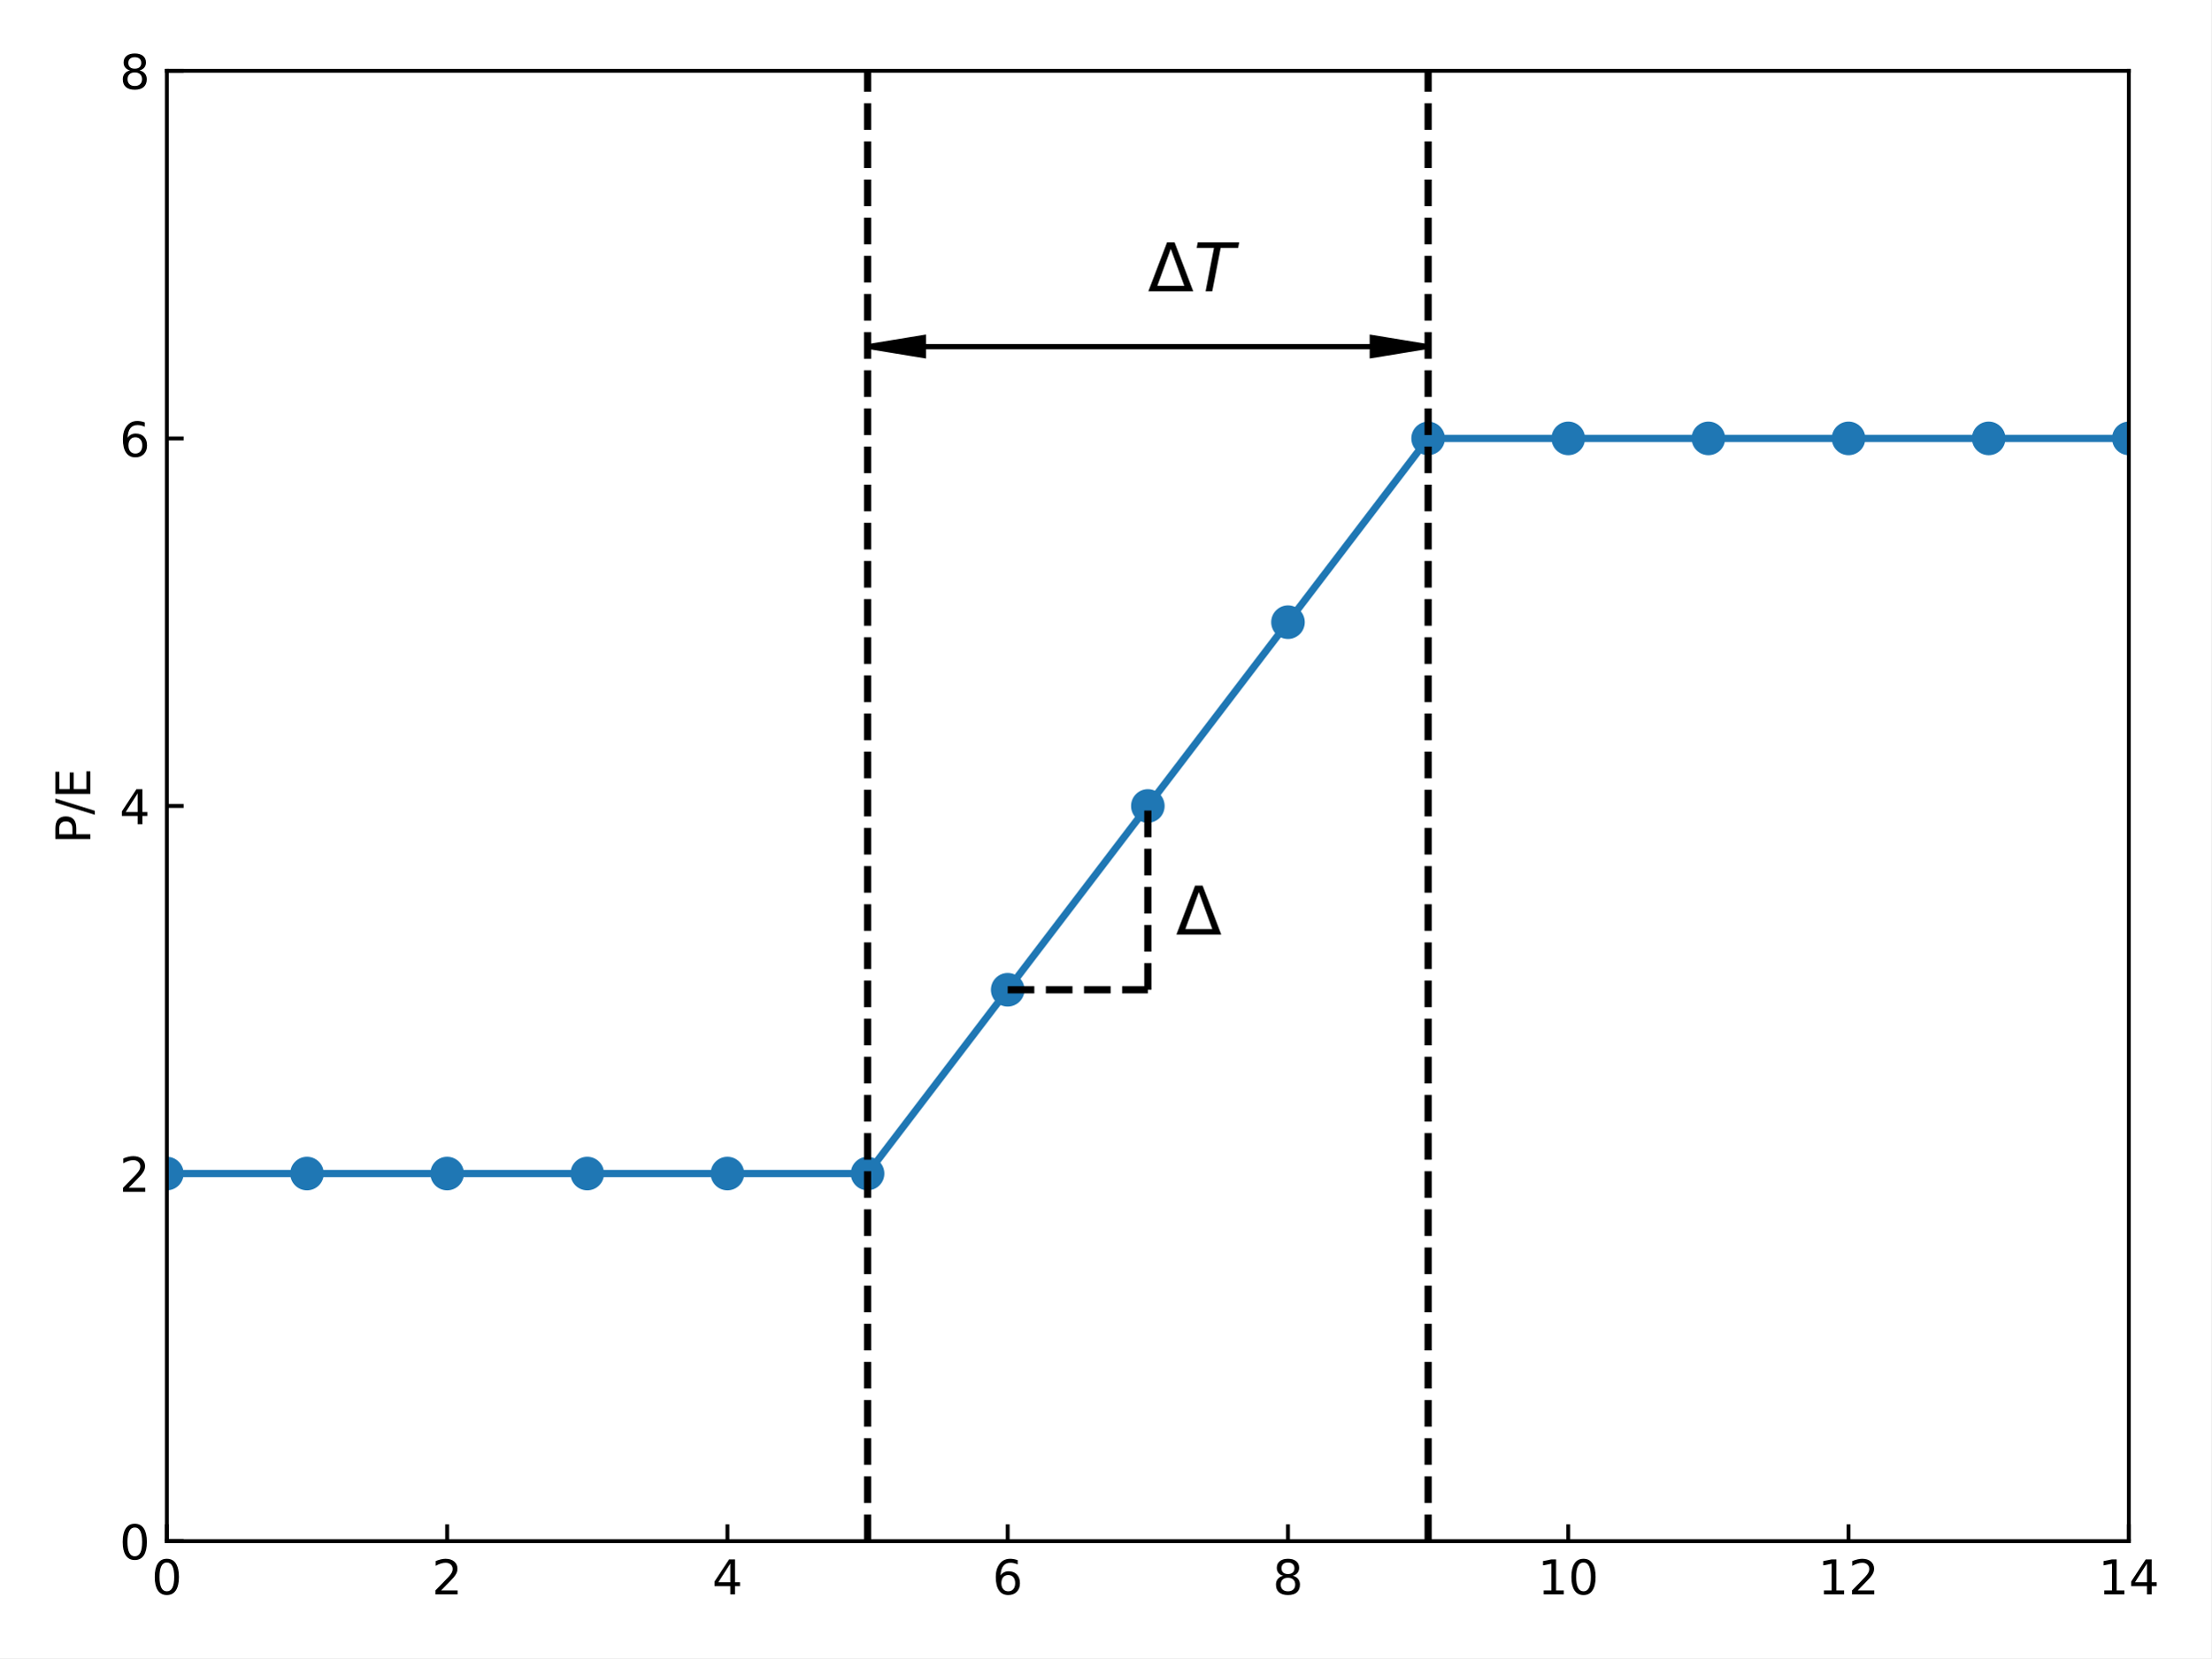
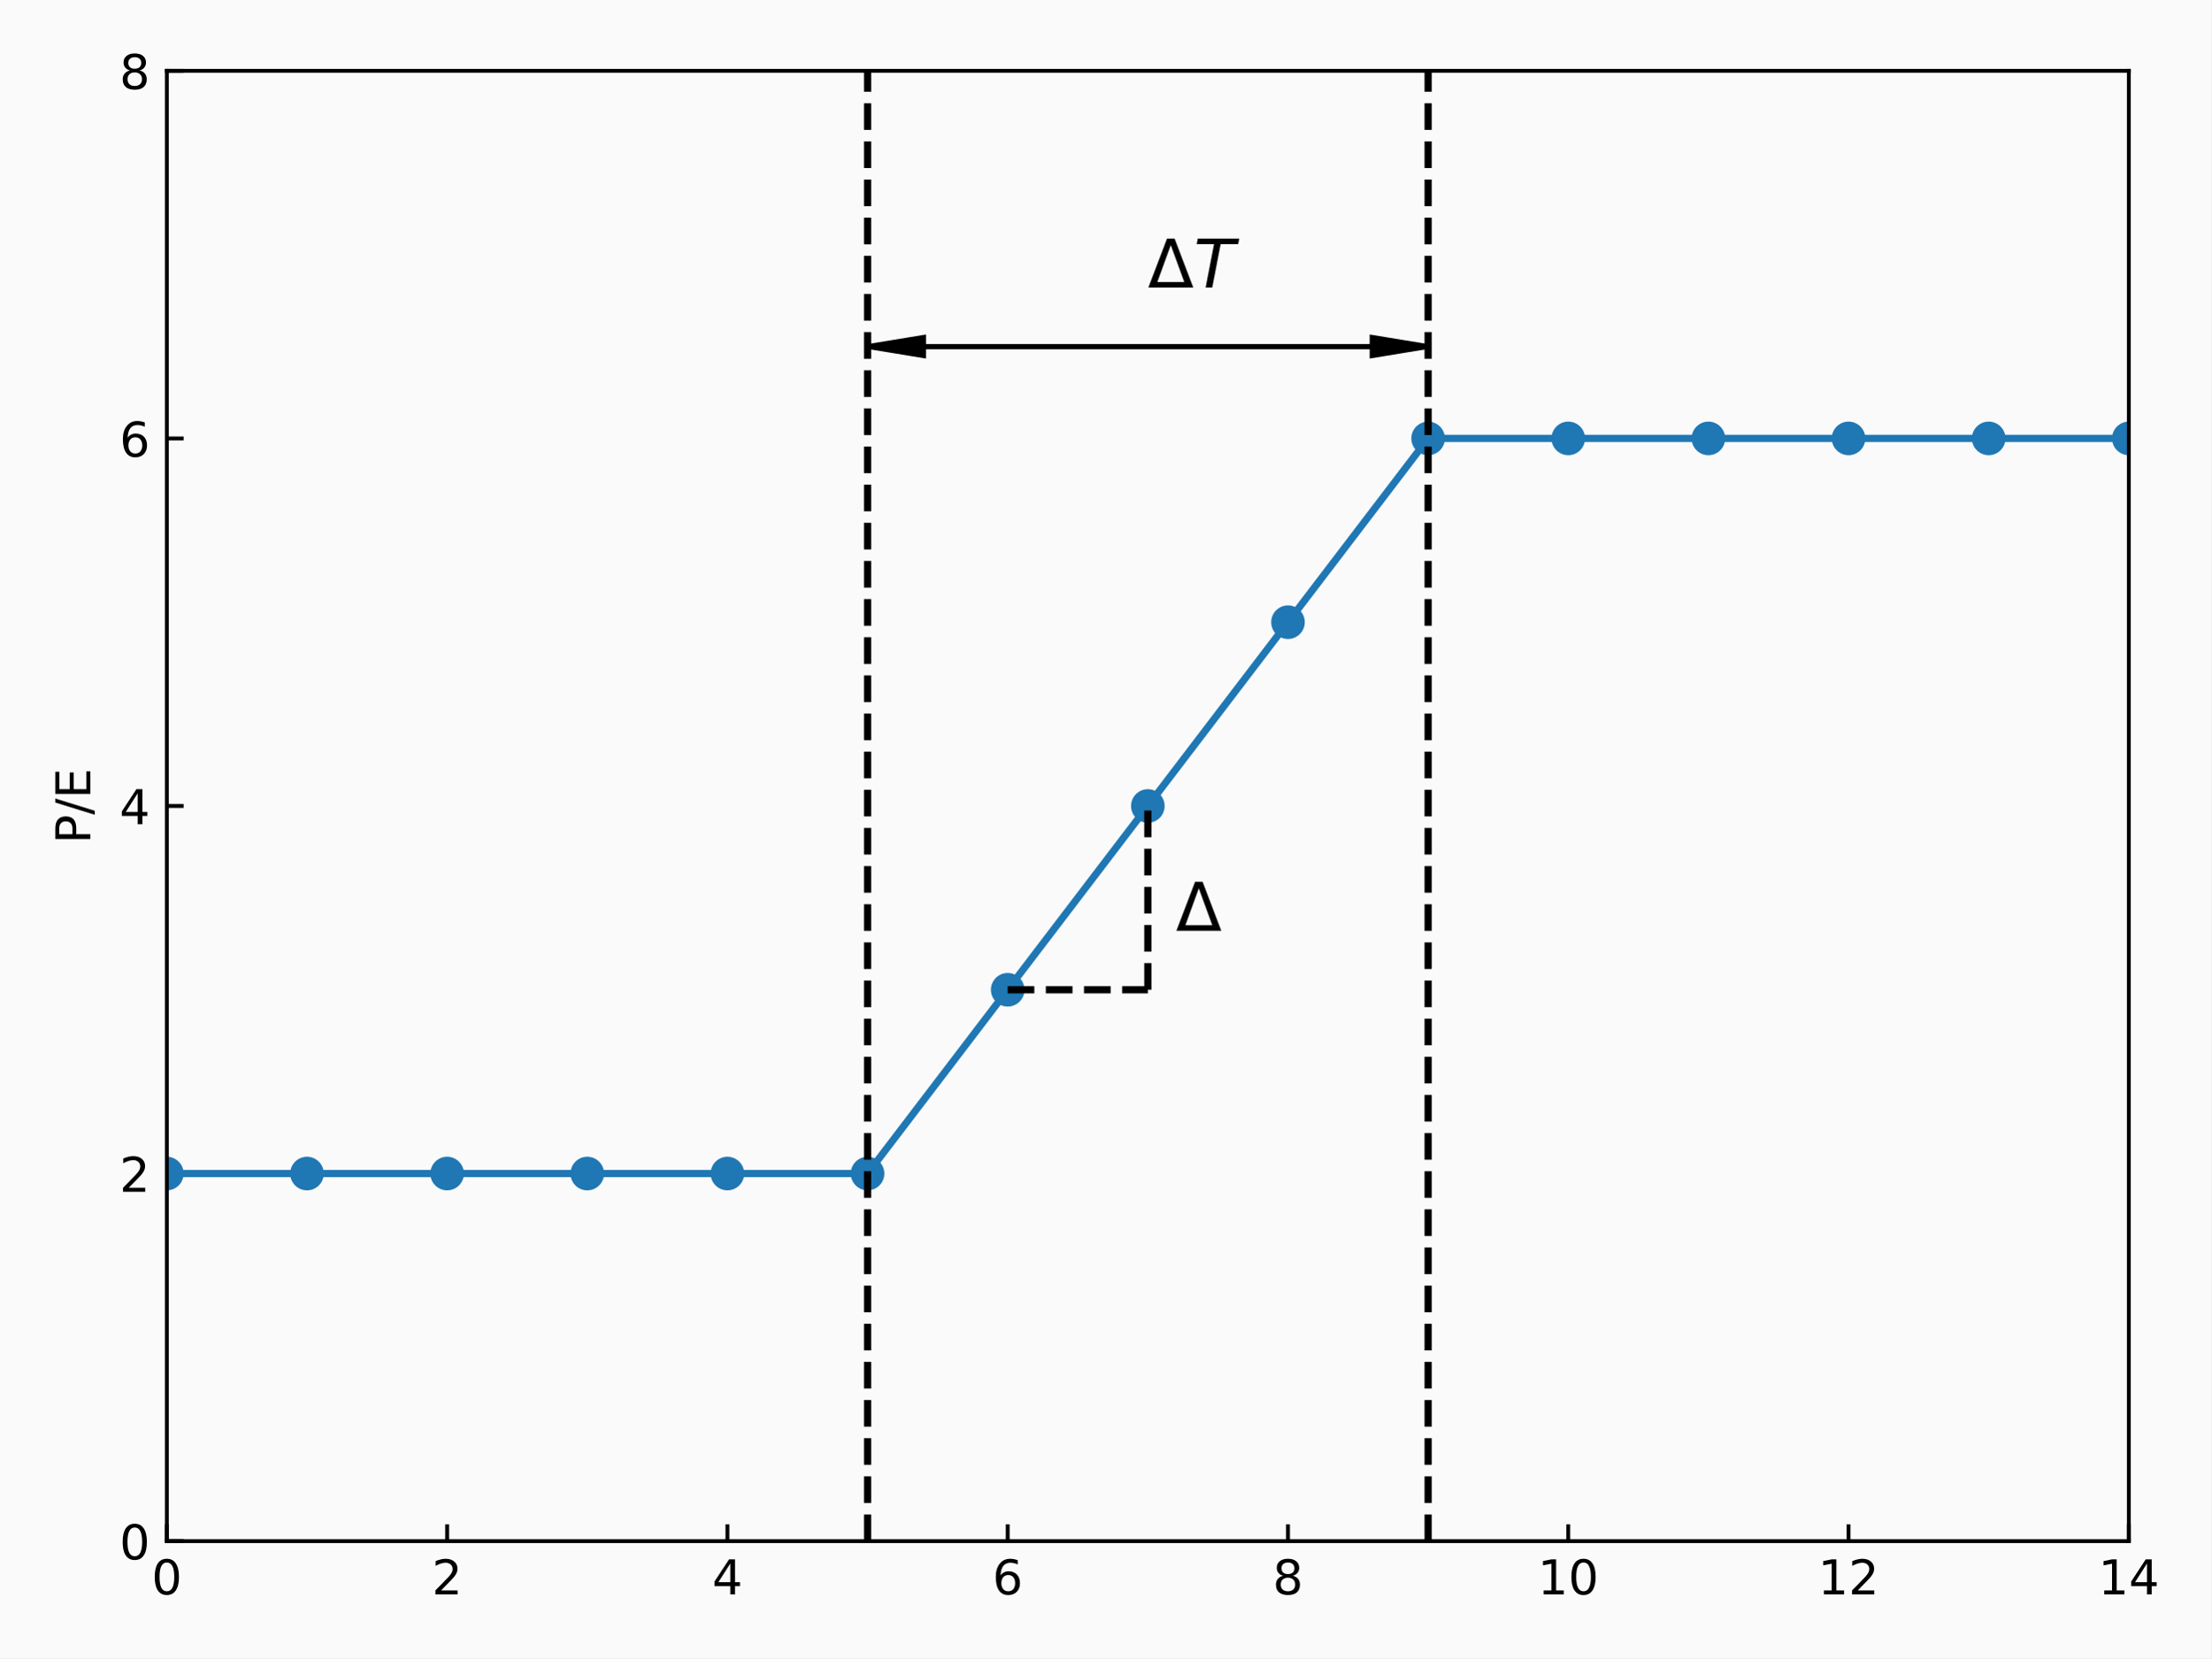
<svg xmlns="http://www.w3.org/2000/svg" xmlns:xlink="http://www.w3.org/1999/xlink" width="460.8pt" height="345.6pt" viewBox="0 0 460.8 345.6" version="1.1">
  <defs>
    <style type="text/css">*{stroke-linejoin: round; stroke-linecap: butt}</style>
  </defs>
  <g id="figure_1">
    <g id="patch_1">
-       <path d="M 0 345.6  L 460.8 345.6  L 460.8 0  L 0 0  z " style="fill: #ffffff" />
+       <path d="M 0 345.6  L 460.8 345.6  L 460.8 0  L 0 0  z " style="fill: #fafafa" />
    </g>
    <g id="axes_1">
      <g id="patch_2">
-         <path d="M 34.77 321.22  L 443.655 321.22  L 443.655 14.76  L 34.77 14.76  z " style="fill: #ffffff" />
+         <path d="M 34.77 321.22  L 443.655 321.22  L 443.655 14.76  L 34.77 14.76  z " style="fill: #fafafa" />
      </g>
      <g id="patch_3">
-         <path d="M 297.625 72.221  L 285.942 74.137  L 285.942 72.24  L 180.8 72.24  L 180.8 72.202  L 285.942 72.202  L 285.942 70.306  z " clip-path="url(#p12f47c48e2)" style="stroke: #000000; stroke-linejoin: miter" />
+         <path d="M 297.625 72.221  L 285.942 74.137  L 285.942 72.24  L 180.8 72.24  L 180.8 72.202  L 285.942 72.202  L 285.942 70.306  z " clip-path="url(#pda69c64546)" style="stroke: #000000; stroke-linejoin: miter" />
      </g>
      <g id="patch_4">
-         <path d="M 180.8 72.221  L 192.483 70.306  L 192.483 72.202  L 297.625 72.202  L 297.625 72.24  L 192.483 72.24  L 192.483 74.137  z " clip-path="url(#p12f47c48e2)" style="stroke: #000000; stroke-linejoin: miter" />
+         <path d="M 180.8 72.221  L 192.483 70.306  L 192.483 72.202  L 297.625 72.202  L 297.625 72.24  L 192.483 72.24  L 192.483 74.137  z " clip-path="url(#pda69c64546)" style="stroke: #000000; stroke-linejoin: miter" />
      </g>
      <g id="matplotlib.axis_1">
        <g id="xtick_1">
          <g id="line2d_1">
            <defs>
-               <path id="m82e8ebd5b4" d="M 0 0  L 0 -3.5  " style="stroke: #000000; stroke-width: 0.8" />
+               <path id="m3b8ae5060d" d="M 0 0  L 0 -3.5  " style="stroke: #000000; stroke-width: 0.8" />
            </defs>
            <g>
-               <use xlink:href="#m82e8ebd5b4" x="34.77" y="321.22" style="stroke: #000000; stroke-width: 0.8" />
+               <use xlink:href="#m3b8ae5060d" x="34.77" y="321.22" style="stroke: #000000; stroke-width: 0.8" />
            </g>
          </g>
          <g id="text_1">
-             <g transform="translate(31.58875 332.3184) scale(0.1 -0.1)">
-               <defs>
-                 <path id="DejaVuSans-30" d="M 2034 4250  Q 1547 4250 1301 3770  Q 1056 3291 1056 2328  Q 1056 1369 1301 889  Q 1547 409 2034 409  Q 2525 409 2770 889  Q 3016 1369 3016 2328  Q 3016 3291 2770 3770  Q 2525 4250 2034 4250  z M 2034 4750  Q 2819 4750 3233 4129  Q 3647 3509 3647 2328  Q 3647 1150 3233 529  Q 2819 -91 2034 -91  Q 1250 -91 836 529  Q 422 1150 422 2328  Q 422 3509 836 4129  Q 1250 4750 2034 4750  z " transform="scale(0.015625)" />
-               </defs>
-               <use xlink:href="#DejaVuSans-30" />
-             </g>
+             <text style="font: 10px 'DejaVu Sans', 'Bitstream Vera Sans', 'Computer Modern Sans Serif', 'Lucida Grande', 'Verdana', 'Geneva', 'Lucid', 'Arial', 'Helvetica', 'Avant Garde', sans-serif; text-anchor: middle" x="34.77" y="332.318" transform="rotate(-0 34.77 332.3184)">0</text>
          </g>
        </g>
        <g id="xtick_2">
          <g id="line2d_2">
            <g>
-               <use xlink:href="#m82e8ebd5b4" x="93.182" y="321.22" style="stroke: #000000; stroke-width: 0.8" />
+               <use xlink:href="#m3b8ae5060d" x="93.182" y="321.22" style="stroke: #000000; stroke-width: 0.8" />
            </g>
          </g>
          <g id="text_2">
-             <g transform="translate(90.00089 332.3184) scale(0.1 -0.1)">
-               <defs>
-                 <path id="DejaVuSans-32" d="M 1228 531  L 3431 531  L 3431 0  L 469 0  L 469 531  Q 828 903 1448 1529  Q 2069 2156 2228 2338  Q 2531 2678 2651 2914  Q 2772 3150 2772 3378  Q 2772 3750 2511 3984  Q 2250 4219 1831 4219  Q 1534 4219 1204 4116  Q 875 4013 500 3803  L 500 4441  Q 881 4594 1212 4672  Q 1544 4750 1819 4750  Q 2544 4750 2975 4387  Q 3406 4025 3406 3419  Q 3406 3131 3298 2873  Q 3191 2616 2906 2266  Q 2828 2175 2409 1742  Q 1991 1309 1228 531  z " transform="scale(0.015625)" />
-               </defs>
-               <use xlink:href="#DejaVuSans-32" />
-             </g>
+             <text style="font: 10px 'DejaVu Sans', 'Bitstream Vera Sans', 'Computer Modern Sans Serif', 'Lucida Grande', 'Verdana', 'Geneva', 'Lucid', 'Arial', 'Helvetica', 'Avant Garde', sans-serif; text-anchor: middle" x="93.182" y="332.318" transform="rotate(-0 93.18214 332.3184)">2</text>
          </g>
        </g>
        <g id="xtick_3">
          <g id="line2d_3">
            <g>
-               <use xlink:href="#m82e8ebd5b4" x="151.594" y="321.22" style="stroke: #000000; stroke-width: 0.8" />
+               <use xlink:href="#m3b8ae5060d" x="151.594" y="321.22" style="stroke: #000000; stroke-width: 0.8" />
            </g>
          </g>
          <g id="text_3">
-             <g transform="translate(148.413 332.3184) scale(0.1 -0.1)">
-               <defs>
-                 <path id="DejaVuSans-34" d="M 2419 4116  L 825 1625  L 2419 1625  L 2419 4116  z M 2253 4666  L 3047 4666  L 3047 1625  L 3713 1625  L 3713 1100  L 3047 1100  L 3047 0  L 2419 0  L 2419 1100  L 313 1100  L 313 1709  L 2253 4666  z " transform="scale(0.015625)" />
-               </defs>
-               <use xlink:href="#DejaVuSans-34" />
-             </g>
+             <text style="font: 10px 'DejaVu Sans', 'Bitstream Vera Sans', 'Computer Modern Sans Serif', 'Lucida Grande', 'Verdana', 'Geneva', 'Lucid', 'Arial', 'Helvetica', 'Avant Garde', sans-serif; text-anchor: middle" x="151.594" y="332.318" transform="rotate(-0 151.5943 332.3184)">4</text>
          </g>
        </g>
        <g id="xtick_4">
          <g id="line2d_4">
            <g>
-               <use xlink:href="#m82e8ebd5b4" x="210.006" y="321.22" style="stroke: #000000; stroke-width: 0.8" />
+               <use xlink:href="#m3b8ae5060d" x="210.006" y="321.22" style="stroke: #000000; stroke-width: 0.8" />
            </g>
          </g>
          <g id="text_4">
-             <g transform="translate(206.8252 332.3184) scale(0.1 -0.1)">
-               <defs>
-                 <path id="DejaVuSans-36" d="M 2113 2584  Q 1688 2584 1439 2293  Q 1191 2003 1191 1497  Q 1191 994 1439 701  Q 1688 409 2113 409  Q 2538 409 2786 701  Q 3034 994 3034 1497  Q 3034 2003 2786 2293  Q 2538 2584 2113 2584  z M 3366 4563  L 3366 3988  Q 3128 4100 2886 4159  Q 2644 4219 2406 4219  Q 1781 4219 1451 3797  Q 1122 3375 1075 2522  Q 1259 2794 1537 2939  Q 1816 3084 2150 3084  Q 2853 3084 3261 2657  Q 3669 2231 3669 1497  Q 3669 778 3244 343  Q 2819 -91 2113 -91  Q 1303 -91 875 529  Q 447 1150 447 2328  Q 447 3434 972 4092  Q 1497 4750 2381 4750  Q 2619 4750 2861 4703  Q 3103 4656 3366 4563  z " transform="scale(0.015625)" />
-               </defs>
-               <use xlink:href="#DejaVuSans-36" />
-             </g>
+             <text style="font: 10px 'DejaVu Sans', 'Bitstream Vera Sans', 'Computer Modern Sans Serif', 'Lucida Grande', 'Verdana', 'Geneva', 'Lucid', 'Arial', 'Helvetica', 'Avant Garde', sans-serif; text-anchor: middle" x="210.006" y="332.318" transform="rotate(-0 210.0064 332.3184)">6</text>
          </g>
        </g>
        <g id="xtick_5">
          <g id="line2d_5">
            <g>
-               <use xlink:href="#m82e8ebd5b4" x="268.419" y="321.22" style="stroke: #000000; stroke-width: 0.8" />
+               <use xlink:href="#m3b8ae5060d" x="268.419" y="321.22" style="stroke: #000000; stroke-width: 0.8" />
            </g>
          </g>
          <g id="text_5">
-             <g transform="translate(265.2373 332.3184) scale(0.1 -0.1)">
-               <defs>
-                 <path id="DejaVuSans-38" d="M 2034 2216  Q 1584 2216 1326 1975  Q 1069 1734 1069 1313  Q 1069 891 1326 650  Q 1584 409 2034 409  Q 2484 409 2743 651  Q 3003 894 3003 1313  Q 3003 1734 2745 1975  Q 2488 2216 2034 2216  z M 1403 2484  Q 997 2584 770 2862  Q 544 3141 544 3541  Q 544 4100 942 4425  Q 1341 4750 2034 4750  Q 2731 4750 3128 4425  Q 3525 4100 3525 3541  Q 3525 3141 3298 2862  Q 3072 2584 2669 2484  Q 3125 2378 3379 2068  Q 3634 1759 3634 1313  Q 3634 634 3220 271  Q 2806 -91 2034 -91  Q 1263 -91 848 271  Q 434 634 434 1313  Q 434 1759 690 2068  Q 947 2378 1403 2484  z M 1172 3481  Q 1172 3119 1398 2916  Q 1625 2713 2034 2713  Q 2441 2713 2670 2916  Q 2900 3119 2900 3481  Q 2900 3844 2670 4047  Q 2441 4250 2034 4250  Q 1625 4250 1398 4047  Q 1172 3844 1172 3481  z " transform="scale(0.015625)" />
-               </defs>
-               <use xlink:href="#DejaVuSans-38" />
-             </g>
+             <text style="font: 10px 'DejaVu Sans', 'Bitstream Vera Sans', 'Computer Modern Sans Serif', 'Lucida Grande', 'Verdana', 'Geneva', 'Lucid', 'Arial', 'Helvetica', 'Avant Garde', sans-serif; text-anchor: middle" x="268.419" y="332.318" transform="rotate(-0 268.4186 332.3184)">8</text>
          </g>
        </g>
        <g id="xtick_6">
          <g id="line2d_6">
            <g>
-               <use xlink:href="#m82e8ebd5b4" x="326.831" y="321.22" style="stroke: #000000; stroke-width: 0.8" />
+               <use xlink:href="#m3b8ae5060d" x="326.831" y="321.22" style="stroke: #000000; stroke-width: 0.8" />
            </g>
          </g>
          <g id="text_6">
-             <g transform="translate(320.4682 332.3184) scale(0.1 -0.1)">
-               <defs>
-                 <path id="DejaVuSans-31" d="M 794 531  L 1825 531  L 1825 4091  L 703 3866  L 703 4441  L 1819 4666  L 2450 4666  L 2450 531  L 3481 531  L 3481 0  L 794 0  L 794 531  z " transform="scale(0.015625)" />
-               </defs>
-               <use xlink:href="#DejaVuSans-31" />
-               <use xlink:href="#DejaVuSans-30" x="63.623" />
-             </g>
+             <text style="font: 10px 'DejaVu Sans', 'Bitstream Vera Sans', 'Computer Modern Sans Serif', 'Lucida Grande', 'Verdana', 'Geneva', 'Lucid', 'Arial', 'Helvetica', 'Avant Garde', sans-serif; text-anchor: middle" x="326.831" y="332.318" transform="rotate(-0 326.8307 332.3184)">10</text>
          </g>
        </g>
        <g id="xtick_7">
          <g id="line2d_7">
            <g>
-               <use xlink:href="#m82e8ebd5b4" x="385.243" y="321.22" style="stroke: #000000; stroke-width: 0.8" />
+               <use xlink:href="#m3b8ae5060d" x="385.243" y="321.22" style="stroke: #000000; stroke-width: 0.8" />
            </g>
          </g>
          <g id="text_7">
-             <g transform="translate(378.8804 332.3184) scale(0.1 -0.1)">
-               <use xlink:href="#DejaVuSans-31" />
-               <use xlink:href="#DejaVuSans-32" x="63.623" />
-             </g>
+             <text style="font: 10px 'DejaVu Sans', 'Bitstream Vera Sans', 'Computer Modern Sans Serif', 'Lucida Grande', 'Verdana', 'Geneva', 'Lucid', 'Arial', 'Helvetica', 'Avant Garde', sans-serif; text-anchor: middle" x="385.243" y="332.318" transform="rotate(-0 385.2429 332.3184)">12</text>
          </g>
        </g>
        <g id="xtick_8">
          <g id="line2d_8">
            <g>
-               <use xlink:href="#m82e8ebd5b4" x="443.655" y="321.22" style="stroke: #000000; stroke-width: 0.8" />
+               <use xlink:href="#m3b8ae5060d" x="443.655" y="321.22" style="stroke: #000000; stroke-width: 0.8" />
            </g>
          </g>
          <g id="text_8">
-             <g transform="translate(437.2925 332.3184) scale(0.1 -0.1)">
-               <use xlink:href="#DejaVuSans-31" />
-               <use xlink:href="#DejaVuSans-34" x="63.623" />
-             </g>
+             <text style="font: 10px 'DejaVu Sans', 'Bitstream Vera Sans', 'Computer Modern Sans Serif', 'Lucida Grande', 'Verdana', 'Geneva', 'Lucid', 'Arial', 'Helvetica', 'Avant Garde', sans-serif; text-anchor: middle" x="443.655" y="332.318" transform="rotate(-0 443.655 332.3184)">14</text>
          </g>
        </g>
      </g>
      <g id="matplotlib.axis_2">
        <g id="ytick_1">
          <g id="line2d_9">
            <defs>
-               <path id="m6f0fa561b5" d="M 0 0  L 3.5 0  " style="stroke: #000000; stroke-width: 0.8" />
+               <path id="m67b7de937e" d="M 0 0  L 3.5 0  " style="stroke: #000000; stroke-width: 0.8" />
            </defs>
            <g>
-               <use xlink:href="#m6f0fa561b5" x="34.77" y="321.22" style="stroke: #000000; stroke-width: 0.8" />
+               <use xlink:href="#m67b7de937e" x="34.77" y="321.22" style="stroke: #000000; stroke-width: 0.8" />
            </g>
          </g>
          <g id="text_9">
-             <g transform="translate(24.9075 325.0192) scale(0.1 -0.1)">
-               <use xlink:href="#DejaVuSans-30" />
-             </g>
+             <text style="font: 10px 'DejaVu Sans', 'Bitstream Vera Sans', 'Computer Modern Sans Serif', 'Lucida Grande', 'Verdana', 'Geneva', 'Lucid', 'Arial', 'Helvetica', 'Avant Garde', sans-serif; text-anchor: end" x="31.27" y="325.019" transform="rotate(-0 31.27 325.0192)">0</text>
          </g>
        </g>
        <g id="ytick_2">
          <g id="line2d_10">
            <g>
-               <use xlink:href="#m6f0fa561b5" x="34.77" y="244.605" style="stroke: #000000; stroke-width: 0.8" />
+               <use xlink:href="#m67b7de937e" x="34.77" y="244.605" style="stroke: #000000; stroke-width: 0.8" />
            </g>
          </g>
          <g id="text_10">
-             <g transform="translate(24.9075 248.4042) scale(0.1 -0.1)">
-               <use xlink:href="#DejaVuSans-32" />
-             </g>
+             <text style="font: 10px 'DejaVu Sans', 'Bitstream Vera Sans', 'Computer Modern Sans Serif', 'Lucida Grande', 'Verdana', 'Geneva', 'Lucid', 'Arial', 'Helvetica', 'Avant Garde', sans-serif; text-anchor: end" x="31.27" y="248.404" transform="rotate(-0 31.27 248.4042)">2</text>
          </g>
        </g>
        <g id="ytick_3">
          <g id="line2d_11">
            <g>
-               <use xlink:href="#m6f0fa561b5" x="34.77" y="167.99" style="stroke: #000000; stroke-width: 0.8" />
+               <use xlink:href="#m67b7de937e" x="34.77" y="167.99" style="stroke: #000000; stroke-width: 0.8" />
            </g>
          </g>
          <g id="text_11">
-             <g transform="translate(24.9075 171.7892) scale(0.1 -0.1)">
-               <use xlink:href="#DejaVuSans-34" />
-             </g>
+             <text style="font: 10px 'DejaVu Sans', 'Bitstream Vera Sans', 'Computer Modern Sans Serif', 'Lucida Grande', 'Verdana', 'Geneva', 'Lucid', 'Arial', 'Helvetica', 'Avant Garde', sans-serif; text-anchor: end" x="31.27" y="171.789" transform="rotate(-0 31.27 171.7892)">4</text>
          </g>
        </g>
        <g id="ytick_4">
          <g id="line2d_12">
            <g>
-               <use xlink:href="#m6f0fa561b5" x="34.77" y="91.375" style="stroke: #000000; stroke-width: 0.8" />
+               <use xlink:href="#m67b7de937e" x="34.77" y="91.375" style="stroke: #000000; stroke-width: 0.8" />
            </g>
          </g>
          <g id="text_12">
-             <g transform="translate(24.9075 95.17422) scale(0.1 -0.1)">
-               <use xlink:href="#DejaVuSans-36" />
-             </g>
+             <text style="font: 10px 'DejaVu Sans', 'Bitstream Vera Sans', 'Computer Modern Sans Serif', 'Lucida Grande', 'Verdana', 'Geneva', 'Lucid', 'Arial', 'Helvetica', 'Avant Garde', sans-serif; text-anchor: end" x="31.27" y="95.174" transform="rotate(-0 31.27 95.17422)">6</text>
          </g>
        </g>
        <g id="ytick_5">
          <g id="line2d_13">
            <g>
-               <use xlink:href="#m6f0fa561b5" x="34.77" y="14.76" style="stroke: #000000; stroke-width: 0.8" />
+               <use xlink:href="#m67b7de937e" x="34.77" y="14.76" style="stroke: #000000; stroke-width: 0.8" />
            </g>
          </g>
          <g id="text_13">
-             <g transform="translate(24.9075 18.55922) scale(0.1 -0.1)">
-               <use xlink:href="#DejaVuSans-38" />
-             </g>
+             <text style="font: 10px 'DejaVu Sans', 'Bitstream Vera Sans', 'Computer Modern Sans Serif', 'Lucida Grande', 'Verdana', 'Geneva', 'Lucid', 'Arial', 'Helvetica', 'Avant Garde', sans-serif; text-anchor: end" x="31.27" y="18.559" transform="rotate(-0 31.27 18.55922)">8</text>
          </g>
        </g>
        <g id="text_14">
-           <g transform="translate(18.82781 175.8486) rotate(-90) scale(0.1 -0.1)">
-             <defs>
-               <path id="DejaVuSans-50" d="M 1259 4147  L 1259 2394  L 2053 2394  Q 2494 2394 2734 2622  Q 2975 2850 2975 3272  Q 2975 3691 2734 3919  Q 2494 4147 2053 4147  L 1259 4147  z M 628 4666  L 2053 4666  Q 2838 4666 3239 4311  Q 3641 3956 3641 3272  Q 3641 2581 3239 2228  Q 2838 1875 2053 1875  L 1259 1875  L 1259 0  L 628 0  L 628 4666  z " transform="scale(0.015625)" />
-               <path id="DejaVuSans-2f" d="M 1625 4666  L 2156 4666  L 531 -594  L 0 -594  L 1625 4666  z " transform="scale(0.015625)" />
-               <path id="DejaVuSans-45" d="M 628 4666  L 3578 4666  L 3578 4134  L 1259 4134  L 1259 2753  L 3481 2753  L 3481 2222  L 1259 2222  L 1259 531  L 3634 531  L 3634 0  L 628 0  L 628 4666  z " transform="scale(0.015625)" />
-             </defs>
-             <use xlink:href="#DejaVuSans-50" />
-             <use xlink:href="#DejaVuSans-2f" x="60.303" />
-             <use xlink:href="#DejaVuSans-45" x="93.994" />
-           </g>
+           <text style="font: 10px 'DejaVu Sans', 'Bitstream Vera Sans', 'Computer Modern Sans Serif', 'Lucida Grande', 'Verdana', 'Geneva', 'Lucid', 'Arial', 'Helvetica', 'Avant Garde', sans-serif; text-anchor: middle" x="18.828" y="167.99" transform="rotate(-90 18.82781 167.99)">P/E</text>
        </g>
      </g>
      <g id="line2d_14">
-         <path d="M 34.77 244.605  L 63.976 244.605  L 93.182 244.605  L 122.388 244.605  L 151.594 244.605  L 180.8 244.605  L 210.006 206.298  L 239.213 167.99  L 268.419 129.683  L 297.625 91.375  L 326.831 91.375  L 356.037 91.375  L 385.243 91.375  L 414.449 91.375  L 443.655 91.375  " clip-path="url(#p12f47c48e2)" style="fill: none; stroke: #1f77b4; stroke-width: 1.5; stroke-linecap: square" />
+         <path d="M 34.77 244.605  L 63.976 244.605  L 93.182 244.605  L 122.388 244.605  L 151.594 244.605  L 180.8 244.605  L 210.006 206.298  L 239.213 167.99  L 268.419 129.683  L 297.625 91.375  L 326.831 91.375  L 356.037 91.375  L 385.243 91.375  L 414.449 91.375  L 443.655 91.375  " clip-path="url(#pda69c64546)" style="fill: none; stroke: #1f77b4; stroke-width: 1.5; stroke-linecap: square" />
        <defs>
-           <path id="mdef4ceb93a" d="M 0 3  C 0.796 3 1.559 2.684 2.121 2.121  C 2.684 1.559 3 0.796 3 0  C 3 -0.796 2.684 -1.559 2.121 -2.121  C 1.559 -2.684 0.796 -3 0 -3  C -0.796 -3 -1.559 -2.684 -2.121 -2.121  C -2.684 -1.559 -3 -0.796 -3 0  C -3 0.796 -2.684 1.559 -2.121 2.121  C -1.559 2.684 -0.796 3 0 3  z " style="stroke: #1f77b4" />
+           <path id="me9e0d0f128" d="M 0 3  C 0.796 3 1.559 2.684 2.121 2.121  C 2.684 1.559 3 0.796 3 0  C 3 -0.796 2.684 -1.559 2.121 -2.121  C 1.559 -2.684 0.796 -3 0 -3  C -0.796 -3 -1.559 -2.684 -2.121 -2.121  C -2.684 -1.559 -3 -0.796 -3 0  C -3 0.796 -2.684 1.559 -2.121 2.121  C -1.559 2.684 -0.796 3 0 3  z " style="stroke: #1f77b4" />
        </defs>
-         <g clip-path="url(#p12f47c48e2)">
-           <use xlink:href="#mdef4ceb93a" x="34.77" y="244.605" style="fill: #1f77b4; stroke: #1f77b4" />
-           <use xlink:href="#mdef4ceb93a" x="63.976" y="244.605" style="fill: #1f77b4; stroke: #1f77b4" />
-           <use xlink:href="#mdef4ceb93a" x="93.182" y="244.605" style="fill: #1f77b4; stroke: #1f77b4" />
-           <use xlink:href="#mdef4ceb93a" x="122.388" y="244.605" style="fill: #1f77b4; stroke: #1f77b4" />
-           <use xlink:href="#mdef4ceb93a" x="151.594" y="244.605" style="fill: #1f77b4; stroke: #1f77b4" />
-           <use xlink:href="#mdef4ceb93a" x="180.8" y="244.605" style="fill: #1f77b4; stroke: #1f77b4" />
-           <use xlink:href="#mdef4ceb93a" x="210.006" y="206.298" style="fill: #1f77b4; stroke: #1f77b4" />
-           <use xlink:href="#mdef4ceb93a" x="239.213" y="167.99" style="fill: #1f77b4; stroke: #1f77b4" />
-           <use xlink:href="#mdef4ceb93a" x="268.419" y="129.683" style="fill: #1f77b4; stroke: #1f77b4" />
-           <use xlink:href="#mdef4ceb93a" x="297.625" y="91.375" style="fill: #1f77b4; stroke: #1f77b4" />
-           <use xlink:href="#mdef4ceb93a" x="326.831" y="91.375" style="fill: #1f77b4; stroke: #1f77b4" />
-           <use xlink:href="#mdef4ceb93a" x="356.037" y="91.375" style="fill: #1f77b4; stroke: #1f77b4" />
-           <use xlink:href="#mdef4ceb93a" x="385.243" y="91.375" style="fill: #1f77b4; stroke: #1f77b4" />
-           <use xlink:href="#mdef4ceb93a" x="414.449" y="91.375" style="fill: #1f77b4; stroke: #1f77b4" />
-           <use xlink:href="#mdef4ceb93a" x="443.655" y="91.375" style="fill: #1f77b4; stroke: #1f77b4" />
+         <g clip-path="url(#pda69c64546)">
+           <use xlink:href="#me9e0d0f128" x="34.77" y="244.605" style="fill: #1f77b4; stroke: #1f77b4" />
+           <use xlink:href="#me9e0d0f128" x="63.976" y="244.605" style="fill: #1f77b4; stroke: #1f77b4" />
+           <use xlink:href="#me9e0d0f128" x="93.182" y="244.605" style="fill: #1f77b4; stroke: #1f77b4" />
+           <use xlink:href="#me9e0d0f128" x="122.388" y="244.605" style="fill: #1f77b4; stroke: #1f77b4" />
+           <use xlink:href="#me9e0d0f128" x="151.594" y="244.605" style="fill: #1f77b4; stroke: #1f77b4" />
+           <use xlink:href="#me9e0d0f128" x="180.8" y="244.605" style="fill: #1f77b4; stroke: #1f77b4" />
+           <use xlink:href="#me9e0d0f128" x="210.006" y="206.298" style="fill: #1f77b4; stroke: #1f77b4" />
+           <use xlink:href="#me9e0d0f128" x="239.213" y="167.99" style="fill: #1f77b4; stroke: #1f77b4" />
+           <use xlink:href="#me9e0d0f128" x="268.419" y="129.683" style="fill: #1f77b4; stroke: #1f77b4" />
+           <use xlink:href="#me9e0d0f128" x="297.625" y="91.375" style="fill: #1f77b4; stroke: #1f77b4" />
+           <use xlink:href="#me9e0d0f128" x="326.831" y="91.375" style="fill: #1f77b4; stroke: #1f77b4" />
+           <use xlink:href="#me9e0d0f128" x="356.037" y="91.375" style="fill: #1f77b4; stroke: #1f77b4" />
+           <use xlink:href="#me9e0d0f128" x="385.243" y="91.375" style="fill: #1f77b4; stroke: #1f77b4" />
+           <use xlink:href="#me9e0d0f128" x="414.449" y="91.375" style="fill: #1f77b4; stroke: #1f77b4" />
+           <use xlink:href="#me9e0d0f128" x="443.655" y="91.375" style="fill: #1f77b4; stroke: #1f77b4" />
        </g>
      </g>
      <g id="LineCollection_1">
-         <path d="M 210.006 206.298  L 239.213 206.298  " clip-path="url(#p12f47c48e2)" style="fill: none; stroke-dasharray: 5.55,2.4; stroke-dashoffset: 0; stroke: #000000; stroke-width: 1.5" />
+         <path d="M 210.006 206.298  L 239.213 206.298  " clip-path="url(#pda69c64546)" style="fill: none; stroke-dasharray: 5.55,2.4; stroke-dashoffset: 0; stroke: #000000; stroke-width: 1.5" />
      </g>
      <g id="LineCollection_2">
-         <path d="M 239.213 206.298  L 239.213 167.99  " clip-path="url(#p12f47c48e2)" style="fill: none; stroke-dasharray: 5.55,2.4; stroke-dashoffset: 0; stroke: #000000; stroke-width: 1.5" />
+         <path d="M 239.213 206.298  L 239.213 167.99  " clip-path="url(#pda69c64546)" style="fill: none; stroke-dasharray: 5.55,2.4; stroke-dashoffset: 0; stroke: #000000; stroke-width: 1.5" />
      </g>
      <g id="LineCollection_3">
-         <path d="M 180.8 321.22  L 180.8 14.76  " clip-path="url(#p12f47c48e2)" style="fill: none; stroke-dasharray: 5.55,2.4; stroke-dashoffset: 0; stroke: #000000; stroke-width: 1.5" />
+         <path d="M 180.8 321.22  L 180.8 14.76  " clip-path="url(#pda69c64546)" style="fill: none; stroke-dasharray: 5.55,2.4; stroke-dashoffset: 0; stroke: #000000; stroke-width: 1.5" />
      </g>
      <g id="LineCollection_4">
-         <path d="M 297.625 321.22  L 297.625 14.76  " clip-path="url(#p12f47c48e2)" style="fill: none; stroke-dasharray: 5.55,2.4; stroke-dashoffset: 0; stroke: #000000; stroke-width: 1.5" />
+         <path d="M 297.625 321.22  L 297.625 14.76  " clip-path="url(#pda69c64546)" style="fill: none; stroke-dasharray: 5.55,2.4; stroke-dashoffset: 0; stroke: #000000; stroke-width: 1.5" />
      </g>
      <g id="patch_5">
        <path d="M 34.77 321.22  L 34.77 14.76  " style="fill: none; stroke: #000000; stroke-width: 0.8; stroke-linejoin: miter; stroke-linecap: square" />
      </g>
      <g id="patch_6">
        <path d="M 443.655 321.22  L 443.655 14.76  " style="fill: none; stroke: #000000; stroke-width: 0.8; stroke-linejoin: miter; stroke-linecap: square" />
      </g>
      <g id="patch_7">
        <path d="M 34.77 321.22  L 443.655 321.22  " style="fill: none; stroke: #000000; stroke-width: 0.8; stroke-linejoin: miter; stroke-linecap: square" />
      </g>
      <g id="patch_8">
        <path d="M 34.77 14.76  L 443.655 14.76  " style="fill: none; stroke: #000000; stroke-width: 0.8; stroke-linejoin: miter; stroke-linecap: square" />
      </g>
      <g id="text_15">
-         <g transform="translate(245.0537 194.8053) scale(0.14 -0.14)">
-           <defs>
-             <path id="DejaVuSans-394" d="M 2188 4044  L 906 525  L 3472 525  L 2188 4044  z M 50 0  L 1831 4666  L 2547 4666  L 4325 0  L 50 0  z " transform="scale(0.015625)" />
-           </defs>
-           <use xlink:href="#DejaVuSans-394" transform="translate(0 0.09375)" />
+         <g transform="translate(245.0537 194.8053)">
+           <text>
+             <tspan style="font: 14px 'DejaVu Sans'" x="0" y="-0.797">Δ</tspan>
+           </text>
        </g>
      </g>
      <g id="text_16">
-         <g transform="translate(239.2125 60.729) scale(0.14 -0.14)">
-           <defs>
-             <path id="DejaVuSans-Oblique-54" d="M 378 4666  L 4325 4666  L 4225 4134  L 2559 4134  L 1759 0  L 1125 0  L 1925 4134  L 275 4134  L 378 4666  z " transform="scale(0.015625)" />
-           </defs>
-           <use xlink:href="#DejaVuSans-394" transform="translate(0 0.09375)" />
-           <use xlink:href="#DejaVuSans-Oblique-54" transform="translate(68.4082 0.09375)" />
+         <g transform="translate(239.2125 60.729)">
+           <text>
+             <tspan style="font: 14px 'DejaVu Sans'" x="0" y="-0.797">Δ</tspan>
+             <tspan style="font: oblique 14px 'DejaVu Sans'" x="9.577" y="-0.797">T</tspan>
+           </text>
        </g>
      </g>
    </g>
  </g>
  <defs>
-     <clipPath id="p12f47c48e2">
+     <clipPath id="pda69c64546">
      <rect x="34.77" y="14.76" width="408.885" height="306.46" />
    </clipPath>
  </defs>
</svg>
